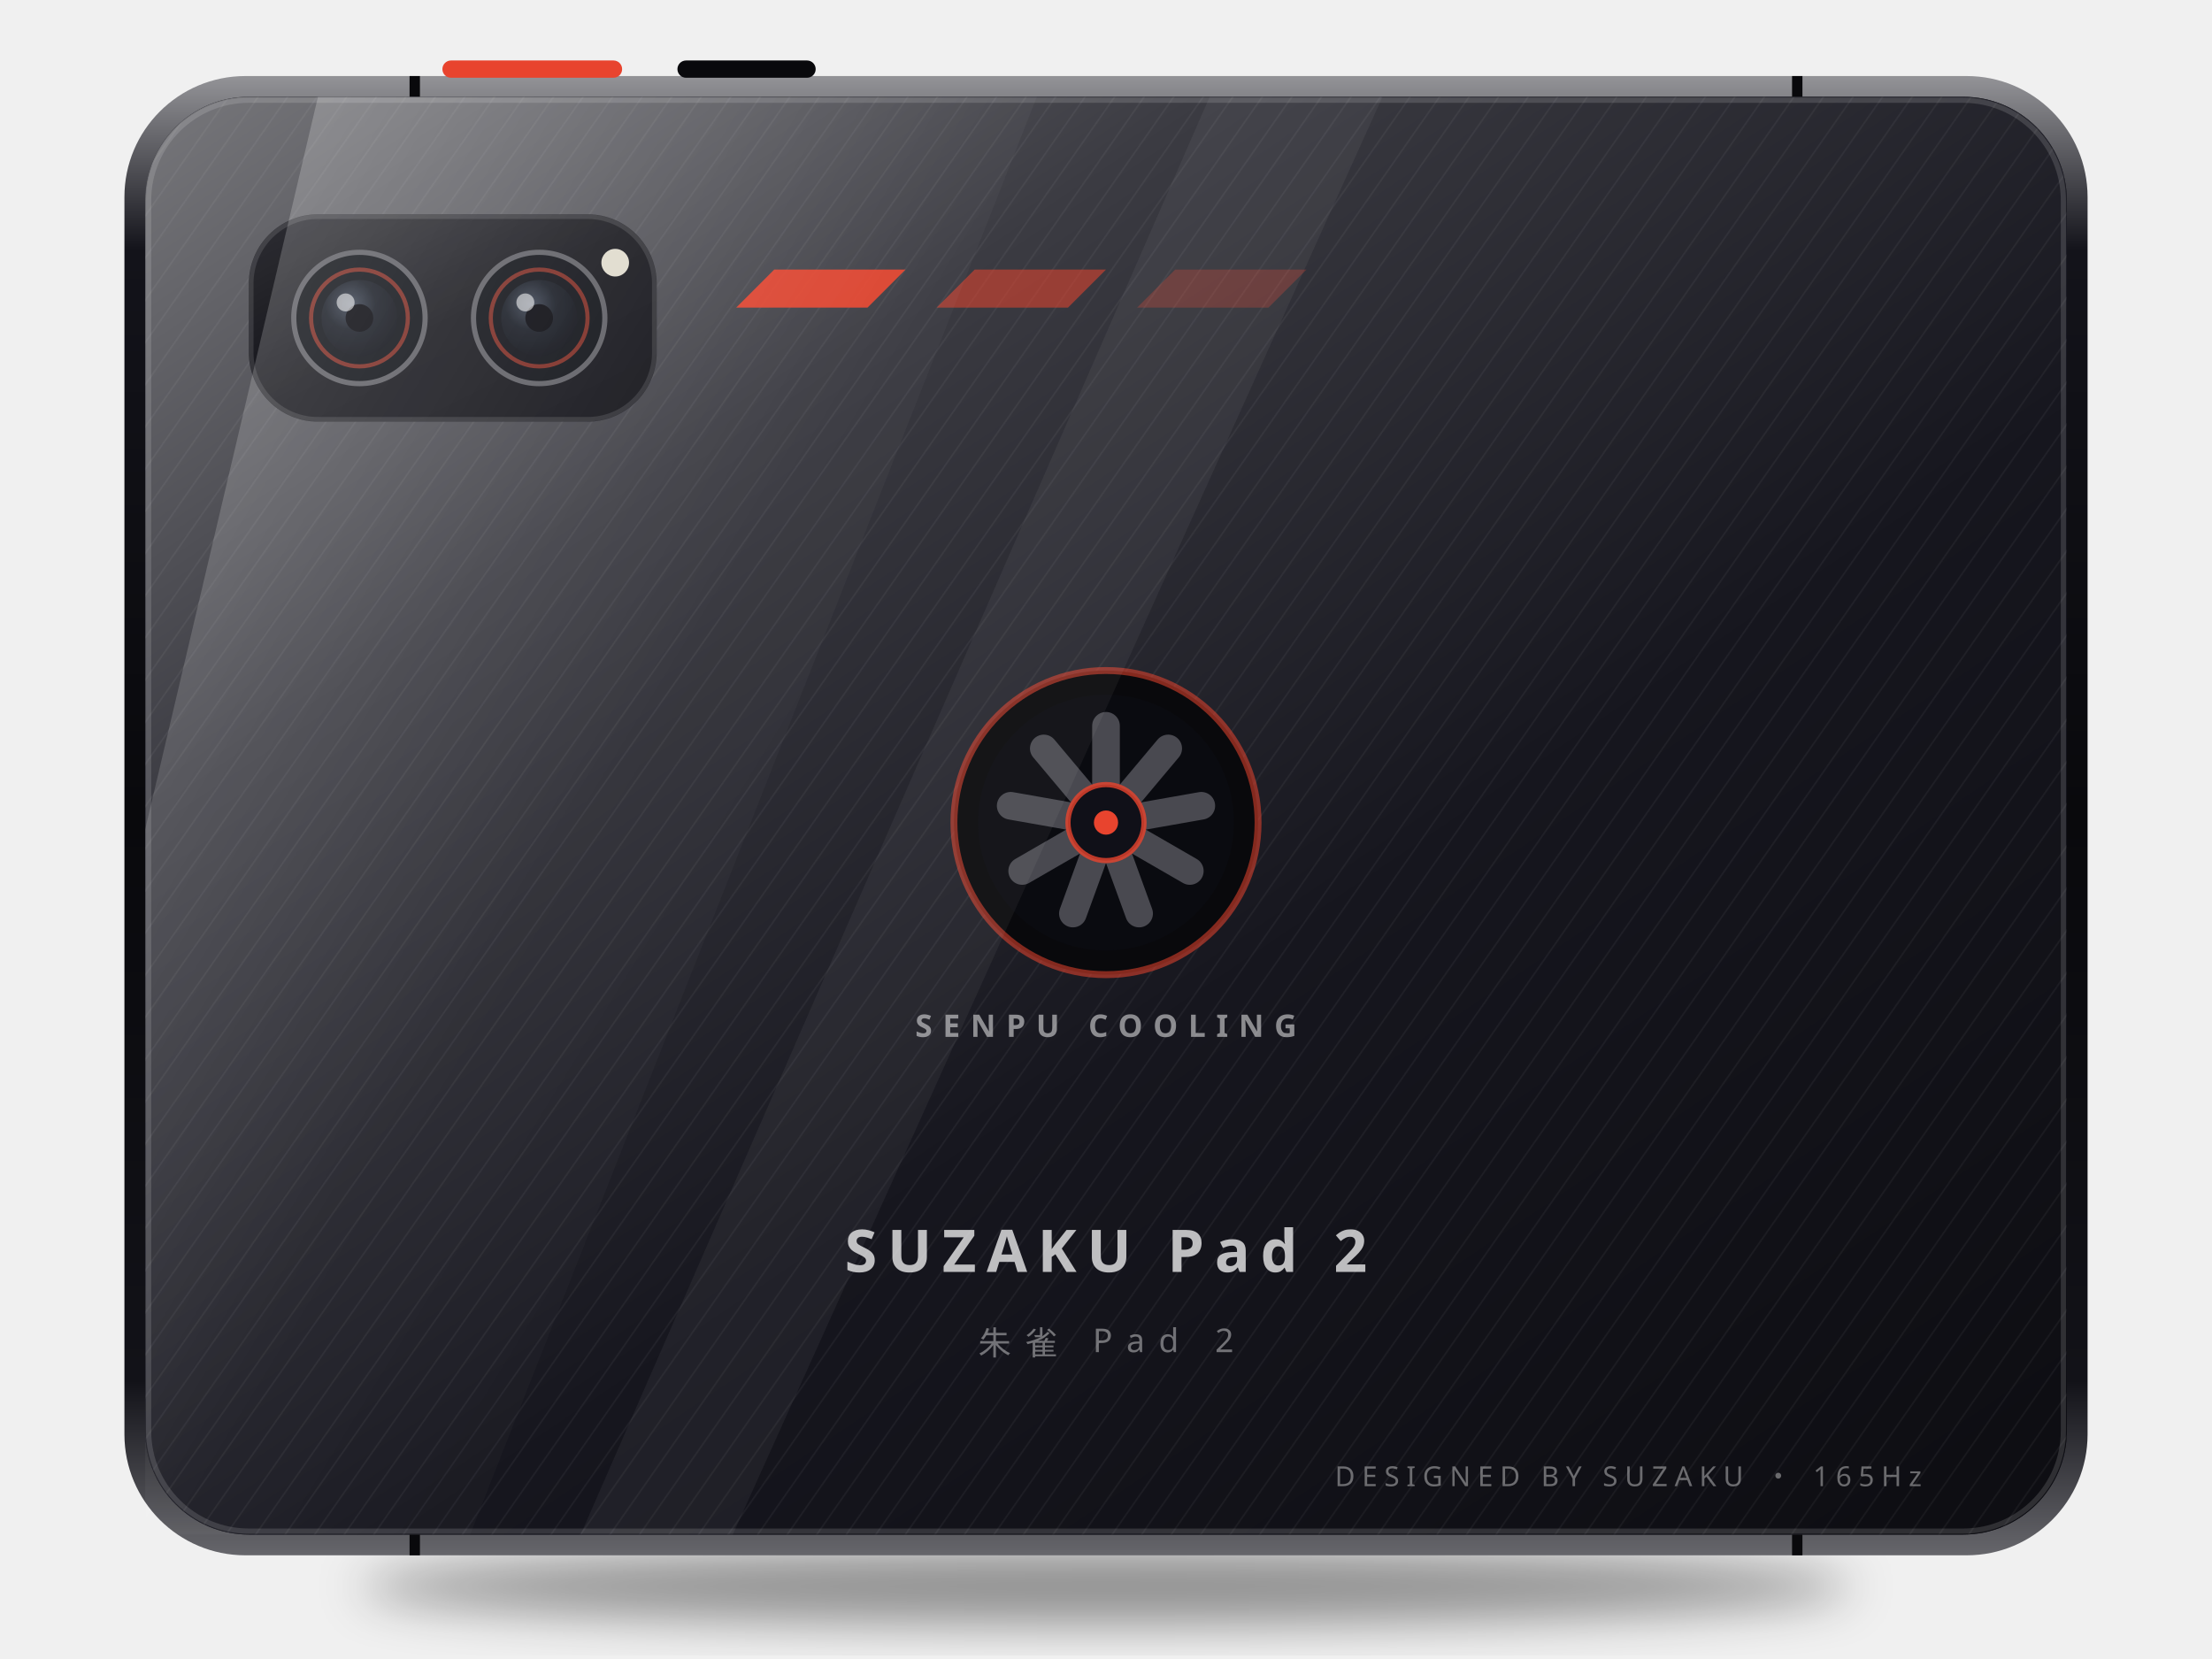
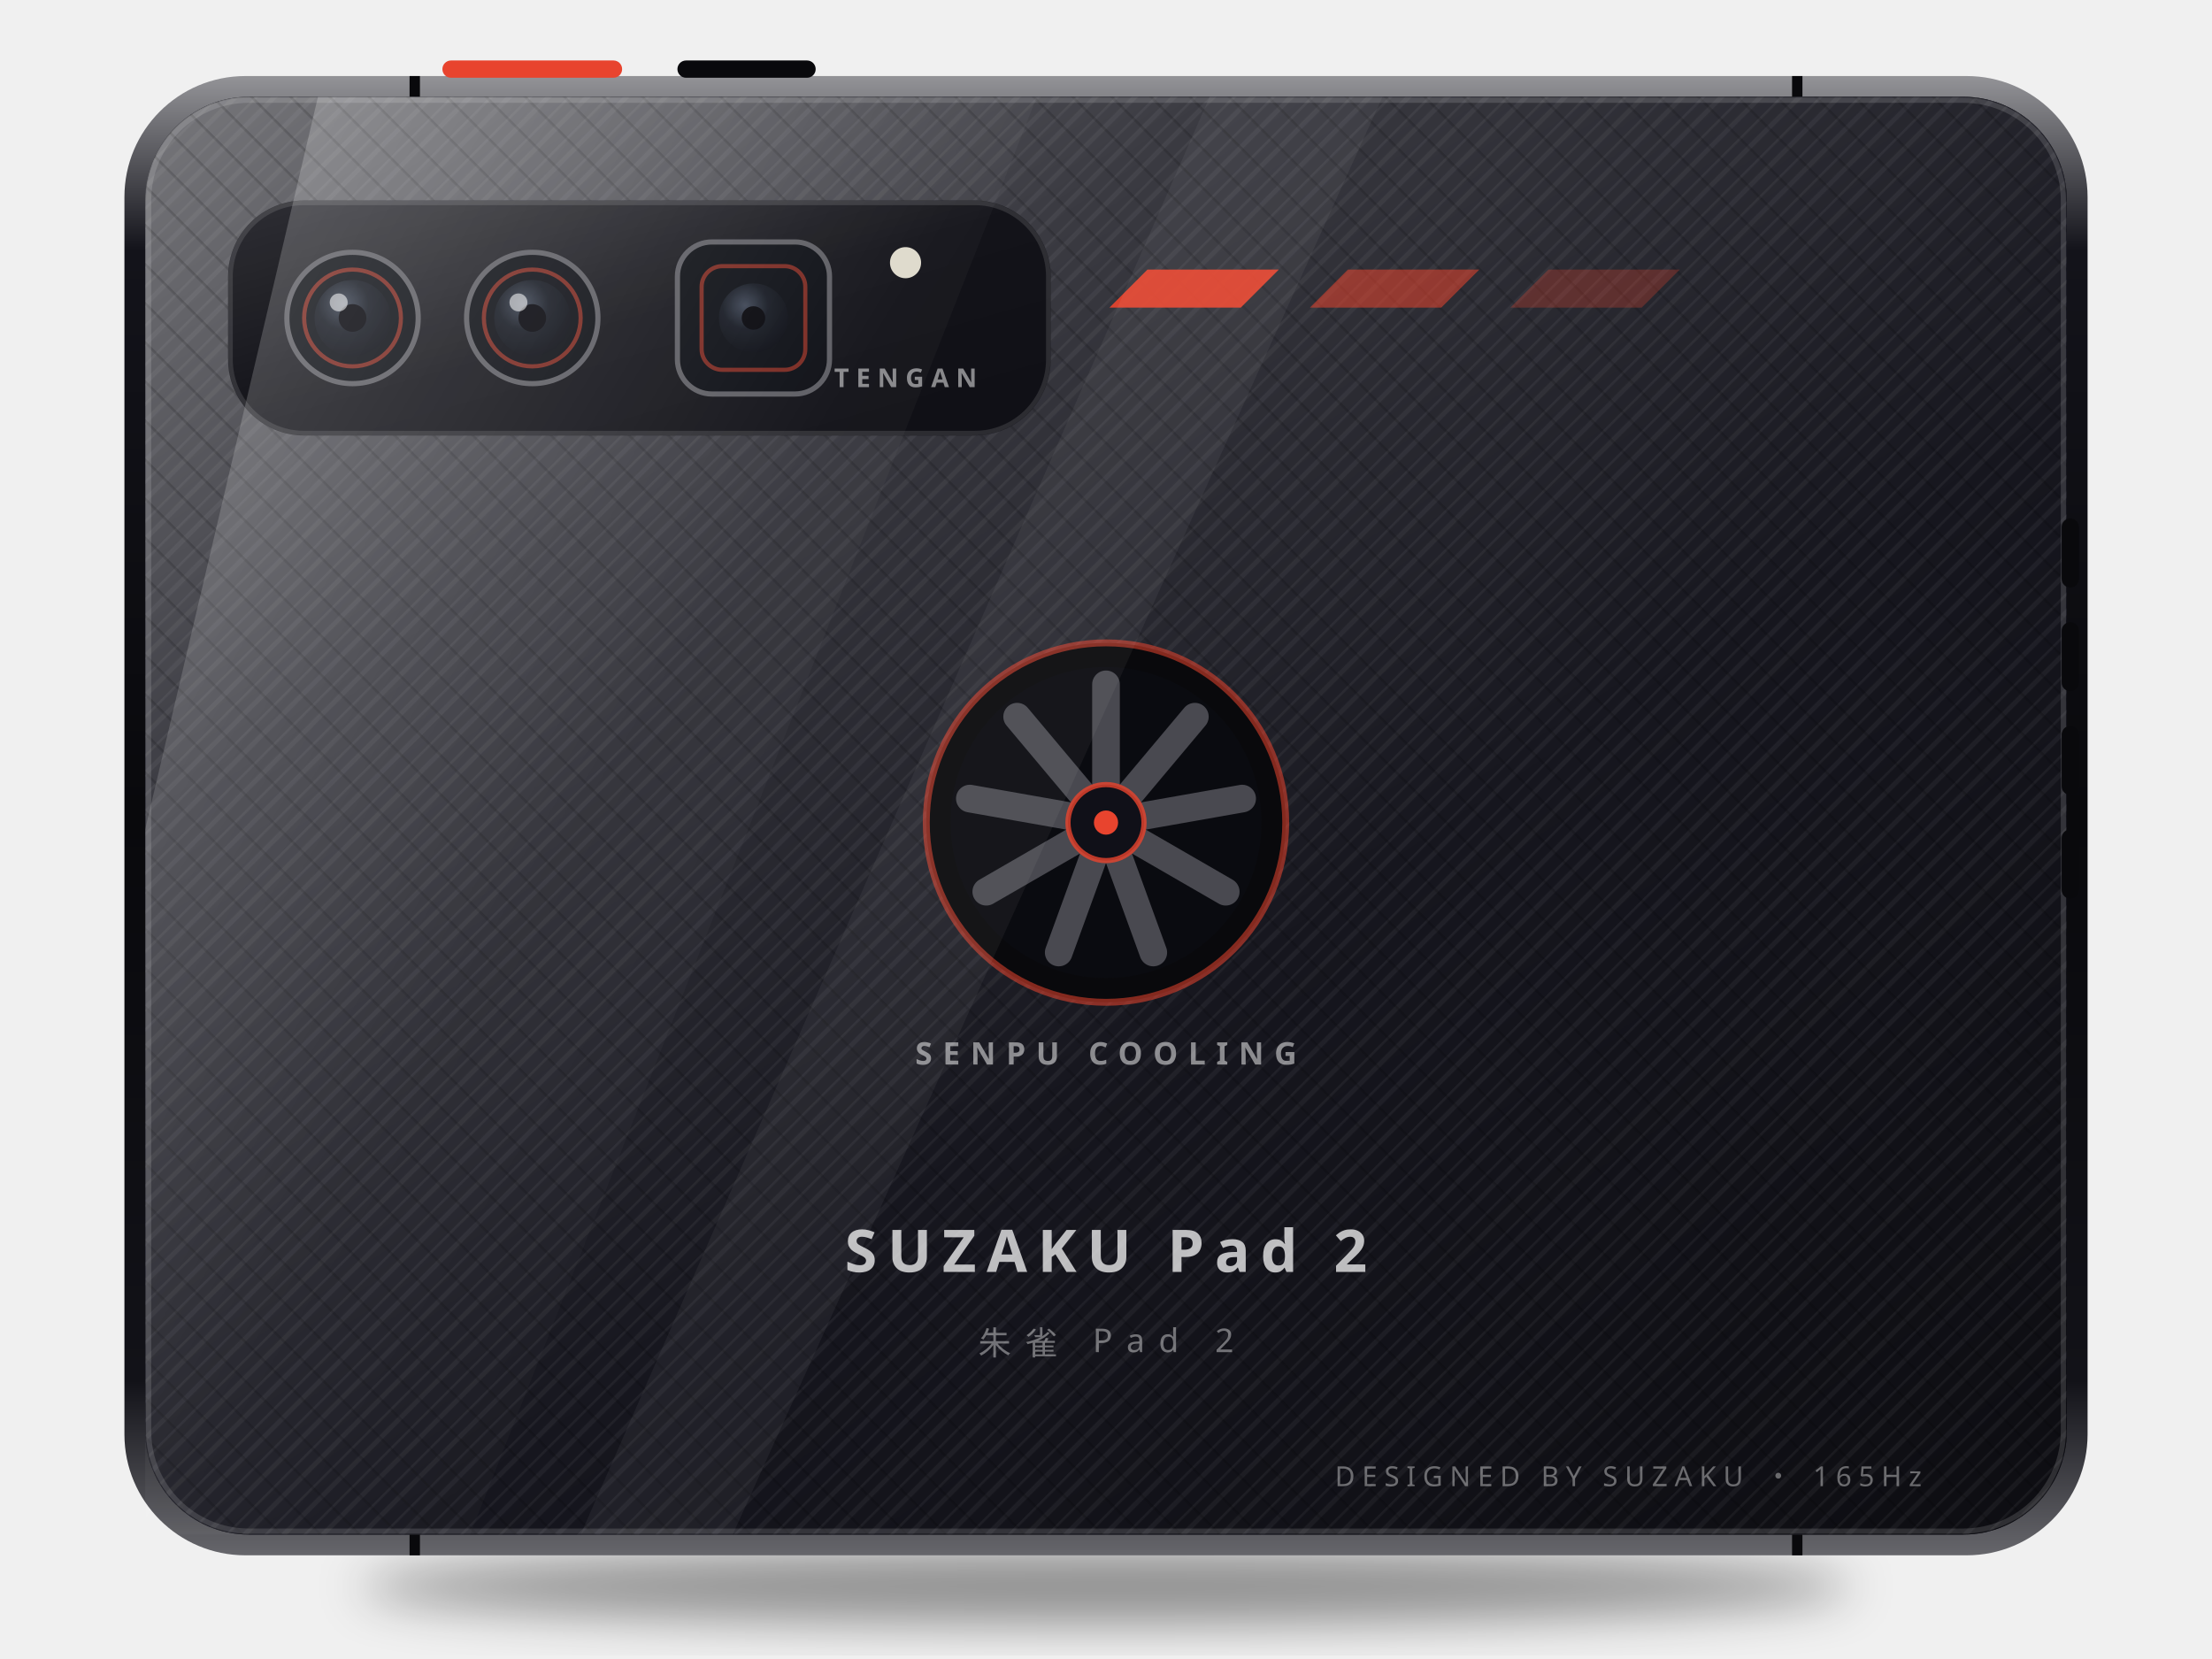
<svg xmlns="http://www.w3.org/2000/svg" viewBox="0 0 640 480" role="img" aria-label="SUZAKU Pad 2">
  <defs>
    <linearGradient id="bodypad20" x1="0" y1="0" x2="0.9" y2="1">
      <stop offset="0" stop-color="#78787c" />
      <stop offset="0.28" stop-color="#3b3b42" />
      <stop offset="0.62" stop-color="#16161e" />
      <stop offset="1" stop-color="#0e0e13" />
    </linearGradient>
    <linearGradient id="framepad20" x1="0" y1="0" x2="0" y2="1">
      <stop offset="0" stop-color="#96969a" />
      <stop offset="0.12" stop-color="#13131a" />
      <stop offset="0.5" stop-color="#09090c" />
      <stop offset="0.88" stop-color="#121218" />
      <stop offset="1" stop-color="#68686d" />
    </linearGradient>
    <radialGradient id="lenspad20" cx="0.38" cy="0.32" r="0.95">
      <stop offset="0" stop-color="#3c4454" />
      <stop offset="0.35" stop-color="#141821" />
      <stop offset="1" stop-color="#04040a" />
    </radialGradient>
    <linearGradient id="sheenpad20" x1="0" y1="0" x2="1" y2="1">
      <stop offset="0" stop-color="#ffffff" stop-opacity="0.26" />
      <stop offset="0.5" stop-color="#ffffff" stop-opacity="0.03" />
      <stop offset="1" stop-color="#ffffff" stop-opacity="0" />
    </linearGradient>
-     <pattern id="texpad20" width="7" height="7" patternUnits="userSpaceOnUse" patternTransform="rotate(35)">
-       <path d="M0 0 V7" stroke="#ffffff" stroke-opacity="0.045" stroke-width="1" />
+     <pattern id="texpad20" width="8" height="8" patternUnits="userSpaceOnUse" patternTransform="rotate(45)">
+       <path d="M0 0 V8 M4 0 V8" stroke="#ffffff" stroke-opacity="0.05" stroke-width="1.4" />
+       <path d="M0 0 H8" stroke="#000000" stroke-opacity="0.14" stroke-width="1.4" />
    </pattern>
    <filter id="softpad20" x="-40%" y="-40%" width="180%" height="180%">
      <feGaussianBlur stdDeviation="7" />
    </filter>
  </defs>
  <ellipse cx="320" cy="459" rx="216" ry="11" fill="#000000" opacity="0.4" filter="url(#softpad20)" />
  <rect x="36" y="22" width="568" height="428" rx="35" fill="url(#framepad20)" />
  <rect x="42" y="28" width="556" height="416" rx="30" fill="#16161e" />
  <rect x="42" y="28" width="556" height="416" rx="30" fill="url(#bodypad20)" />
  <rect x="42" y="28" width="556" height="416" rx="30" fill="url(#texpad20)" />
  <rect x="43" y="29" width="554" height="414" rx="29" fill="none" stroke="#ffffff" stroke-opacity="0.14" stroke-width="1.5" />
  <path d="M120 22 v6 M520 22 v6 M120 444 v6 M520 444 v6" stroke="#09090c" stroke-width="3" />
-   <rect x="72" y="62" width="118" height="60" rx="20" fill="#0f0f15" />
-   <rect x="72" y="62" width="118" height="60" rx="20" fill="url(#sheenpad20)" opacity="0.5" />
-   <rect x="72.7" y="62.7" width="116.6" height="58.6" rx="19.3" fill="none" stroke="#ffffff" stroke-opacity="0.12" stroke-width="1.3" />
-   <circle cx="178" cy="76" r="4" fill="#f4efdf" opacity="0.9" />
-   <circle cx="104" cy="92" r="19" fill="#0b0d13" stroke="#5c5c62" stroke-width="1.5" />
-   <circle cx="104" cy="92" r="14" fill="none" stroke="#e8442e" stroke-opacity="0.5" stroke-width="1.2" />
-   <circle cx="104" cy="92" r="11" fill="url(#lenspad20)" />
-   <circle cx="104" cy="92" r="4" fill="#04040a" />
-   <circle cx="100" cy="87.5" r="2.6" fill="#ffffff" opacity="0.55" />
-   <circle cx="156" cy="92" r="19" fill="#0b0d13" stroke="#5c5c62" stroke-width="1.5" />
-   <circle cx="156" cy="92" r="14" fill="none" stroke="#e8442e" stroke-opacity="0.5" stroke-width="1.2" />
-   <circle cx="156" cy="92" r="11" fill="url(#lenspad20)" />
-   <circle cx="156" cy="92" r="4" fill="#04040a" />
-   <circle cx="152" cy="87.5" r="2.6" fill="#ffffff" opacity="0.55" />
-   <path d="M224 78 h38 l-11 11 h-38 z" fill="#e8442e" opacity="0.92" />
-   <path d="M282 78 h38 l-11 11 h-38 z" fill="#e8442e" opacity="0.55" />
-   <path d="M340 78 h38 l-11 11 h-38 z" fill="#e8442e" opacity="0.28" />
-   <circle cx="320" cy="238" r="44" fill="#09090c" />
-   <circle cx="320" cy="238" r="44" fill="none" stroke="#e8442e" stroke-opacity="0.55" stroke-width="2" />
-   <circle cx="320" cy="238" r="37" fill="#0a0b10" />
-   <path d="M320 238 L320 210" stroke="#494950" stroke-width="8" stroke-linecap="round" transform="rotate(0 320 238)" />
-   <path d="M320 238 L320 210" stroke="#494950" stroke-width="8" stroke-linecap="round" transform="rotate(40 320 238)" />
-   <path d="M320 238 L320 210" stroke="#494950" stroke-width="8" stroke-linecap="round" transform="rotate(80 320 238)" />
-   <path d="M320 238 L320 210" stroke="#494950" stroke-width="8" stroke-linecap="round" transform="rotate(120 320 238)" />
-   <path d="M320 238 L320 210" stroke="#494950" stroke-width="8" stroke-linecap="round" transform="rotate(160 320 238)" />
-   <path d="M320 238 L320 210" stroke="#494950" stroke-width="8" stroke-linecap="round" transform="rotate(200 320 238)" />
-   <path d="M320 238 L320 210" stroke="#494950" stroke-width="8" stroke-linecap="round" transform="rotate(240 320 238)" />
-   <path d="M320 238 L320 210" stroke="#494950" stroke-width="8" stroke-linecap="round" transform="rotate(280 320 238)" />
-   <path d="M320 238 L320 210" stroke="#494950" stroke-width="8" stroke-linecap="round" transform="rotate(320 320 238)" />
+   <rect x="66" y="58" width="238" height="68" rx="22" fill="#0f0f15" />
+   <rect x="66" y="58" width="238" height="68" rx="22" fill="url(#sheenpad20)" opacity="0.5" />
+   <rect x="66.7" y="58.7" width="236.6" height="66.6" rx="21.3" fill="none" stroke="#ffffff" stroke-opacity="0.12" stroke-width="1.3" />
+   <circle cx="102" cy="92" r="19" fill="#0b0d13" stroke="#5c5c62" stroke-width="1.5" />
+   <circle cx="102" cy="92" r="14" fill="none" stroke="#e8442e" stroke-opacity="0.5" stroke-width="1.2" />
+   <circle cx="102" cy="92" r="11" fill="url(#lenspad20)" />
+   <circle cx="102" cy="92" r="4" fill="#04040a" />
+   <circle cx="98" cy="87.5" r="2.6" fill="#ffffff" opacity="0.55" />
+   <circle cx="154" cy="92" r="19" fill="#0b0d13" stroke="#5c5c62" stroke-width="1.5" />
+   <circle cx="154" cy="92" r="14" fill="none" stroke="#e8442e" stroke-opacity="0.5" stroke-width="1.2" />
+   <circle cx="154" cy="92" r="11" fill="url(#lenspad20)" />
+   <circle cx="154" cy="92" r="4" fill="#04040a" />
+   <circle cx="150" cy="87.5" r="2.6" fill="#ffffff" opacity="0.55" />
+   <rect x="196" y="70" width="44" height="44" rx="10" fill="#0b0d13" stroke="#5c5c62" stroke-width="1.5" />
+   <rect x="203" y="77" width="30" height="30" rx="6" fill="none" stroke="#e8442e" stroke-opacity="0.5" stroke-width="1.2" />
+   <circle cx="218" cy="92" r="10" fill="url(#lenspad20)" />
+   <circle cx="218" cy="92" r="3.4" fill="#04040a" />
+   <circle cx="262" cy="76" r="4.5" fill="#f4efdf" opacity="0.9" />
+   <text x="262" y="112" font-family="'Noto Sans JP',sans-serif" font-size="7.5" font-weight="700" fill="#ffffff" opacity="0.5" letter-spacing="2" text-anchor="middle">TENGAN</text>
+   <path d="M332 78 h38 l-11 11 h-38 z" fill="#e8442e" opacity="0.92" />
+   <path d="M390 78 h38 l-11 11 h-38 z" fill="#e8442e" opacity="0.55" />
+   <path d="M448 78 h38 l-11 11 h-38 z" fill="#e8442e" opacity="0.28" />
+   <circle cx="320" cy="238" r="52" fill="#09090c" />
+   <circle cx="320" cy="238" r="52" fill="none" stroke="#e8442e" stroke-opacity="0.55" stroke-width="2" />
+   <circle cx="320" cy="238" r="45" fill="#0a0b10" />
+   <path d="M320 238 L320 198" stroke="#494950" stroke-width="8" stroke-linecap="round" transform="rotate(0 320 238)" />
+   <path d="M320 238 L320 198" stroke="#494950" stroke-width="8" stroke-linecap="round" transform="rotate(40 320 238)" />
+   <path d="M320 238 L320 198" stroke="#494950" stroke-width="8" stroke-linecap="round" transform="rotate(80 320 238)" />
+   <path d="M320 238 L320 198" stroke="#494950" stroke-width="8" stroke-linecap="round" transform="rotate(120 320 238)" />
+   <path d="M320 238 L320 198" stroke="#494950" stroke-width="8" stroke-linecap="round" transform="rotate(160 320 238)" />
+   <path d="M320 238 L320 198" stroke="#494950" stroke-width="8" stroke-linecap="round" transform="rotate(200 320 238)" />
+   <path d="M320 238 L320 198" stroke="#494950" stroke-width="8" stroke-linecap="round" transform="rotate(240 320 238)" />
+   <path d="M320 238 L320 198" stroke="#494950" stroke-width="8" stroke-linecap="round" transform="rotate(280 320 238)" />
+   <path d="M320 238 L320 198" stroke="#494950" stroke-width="8" stroke-linecap="round" transform="rotate(320 320 238)" />
  <circle cx="320" cy="238" r="11" fill="#101018" stroke="#e8442e" stroke-opacity="0.8" stroke-width="1.5" />
  <circle cx="320" cy="238" r="3.5" fill="#e8442e" />
-   <text x="320" y="300" font-family="'Noto Sans JP',sans-serif" font-size="9" font-weight="700" fill="#ffffff" opacity="0.5" text-anchor="middle" letter-spacing="3">SENPU COOLING</text>
+   <rect x="596.5" y="150" width="5" height="20" rx="2.5" fill="#09090c" />
+   <rect x="596.5" y="180" width="5" height="20" rx="2.5" fill="#09090c" />
+   <rect x="596.5" y="210" width="5" height="20" rx="2.5" fill="#09090c" />
+   <rect x="596.5" y="240" width="5" height="20" rx="2.5" fill="#09090c" />
+   <text x="320" y="308" font-family="'Noto Sans JP',sans-serif" font-size="9" font-weight="700" fill="#ffffff" opacity="0.5" text-anchor="middle" letter-spacing="3">SENPU COOLING</text>
  <text x="320" y="368" font-family="'Noto Sans JP',sans-serif" font-size="17" font-weight="800" fill="#ffffff" opacity="0.72" text-anchor="middle" letter-spacing="3">SUZAKU Pad 2</text>
  <text x="320" y="392" font-family="'Noto Sans JP',sans-serif" font-size="9.5" fill="#ffffff" opacity="0.4" text-anchor="middle" letter-spacing="4">朱雀 Pad 2</text>
  <text x="556" y="430" font-family="'Noto Sans JP',sans-serif" font-size="8" fill="#ffffff" opacity="0.38" text-anchor="end" letter-spacing="2">DESIGNED BY SUZAKU ・ 165Hz</text>
  <path d="M92 28 L300 28 L136 444 L42 444 L42 240 Z" fill="url(#sheenpad20)" />
  <path d="M350 28 L400 28 L212 444 L168 444 Z" fill="#ffffff" opacity="0.05" />
  <rect x="128" y="17.5" width="52" height="5" rx="2.5" fill="#e8442e" />
  <rect x="196" y="17.5" width="40" height="5" rx="2.5" fill="#09090c" />
</svg>
